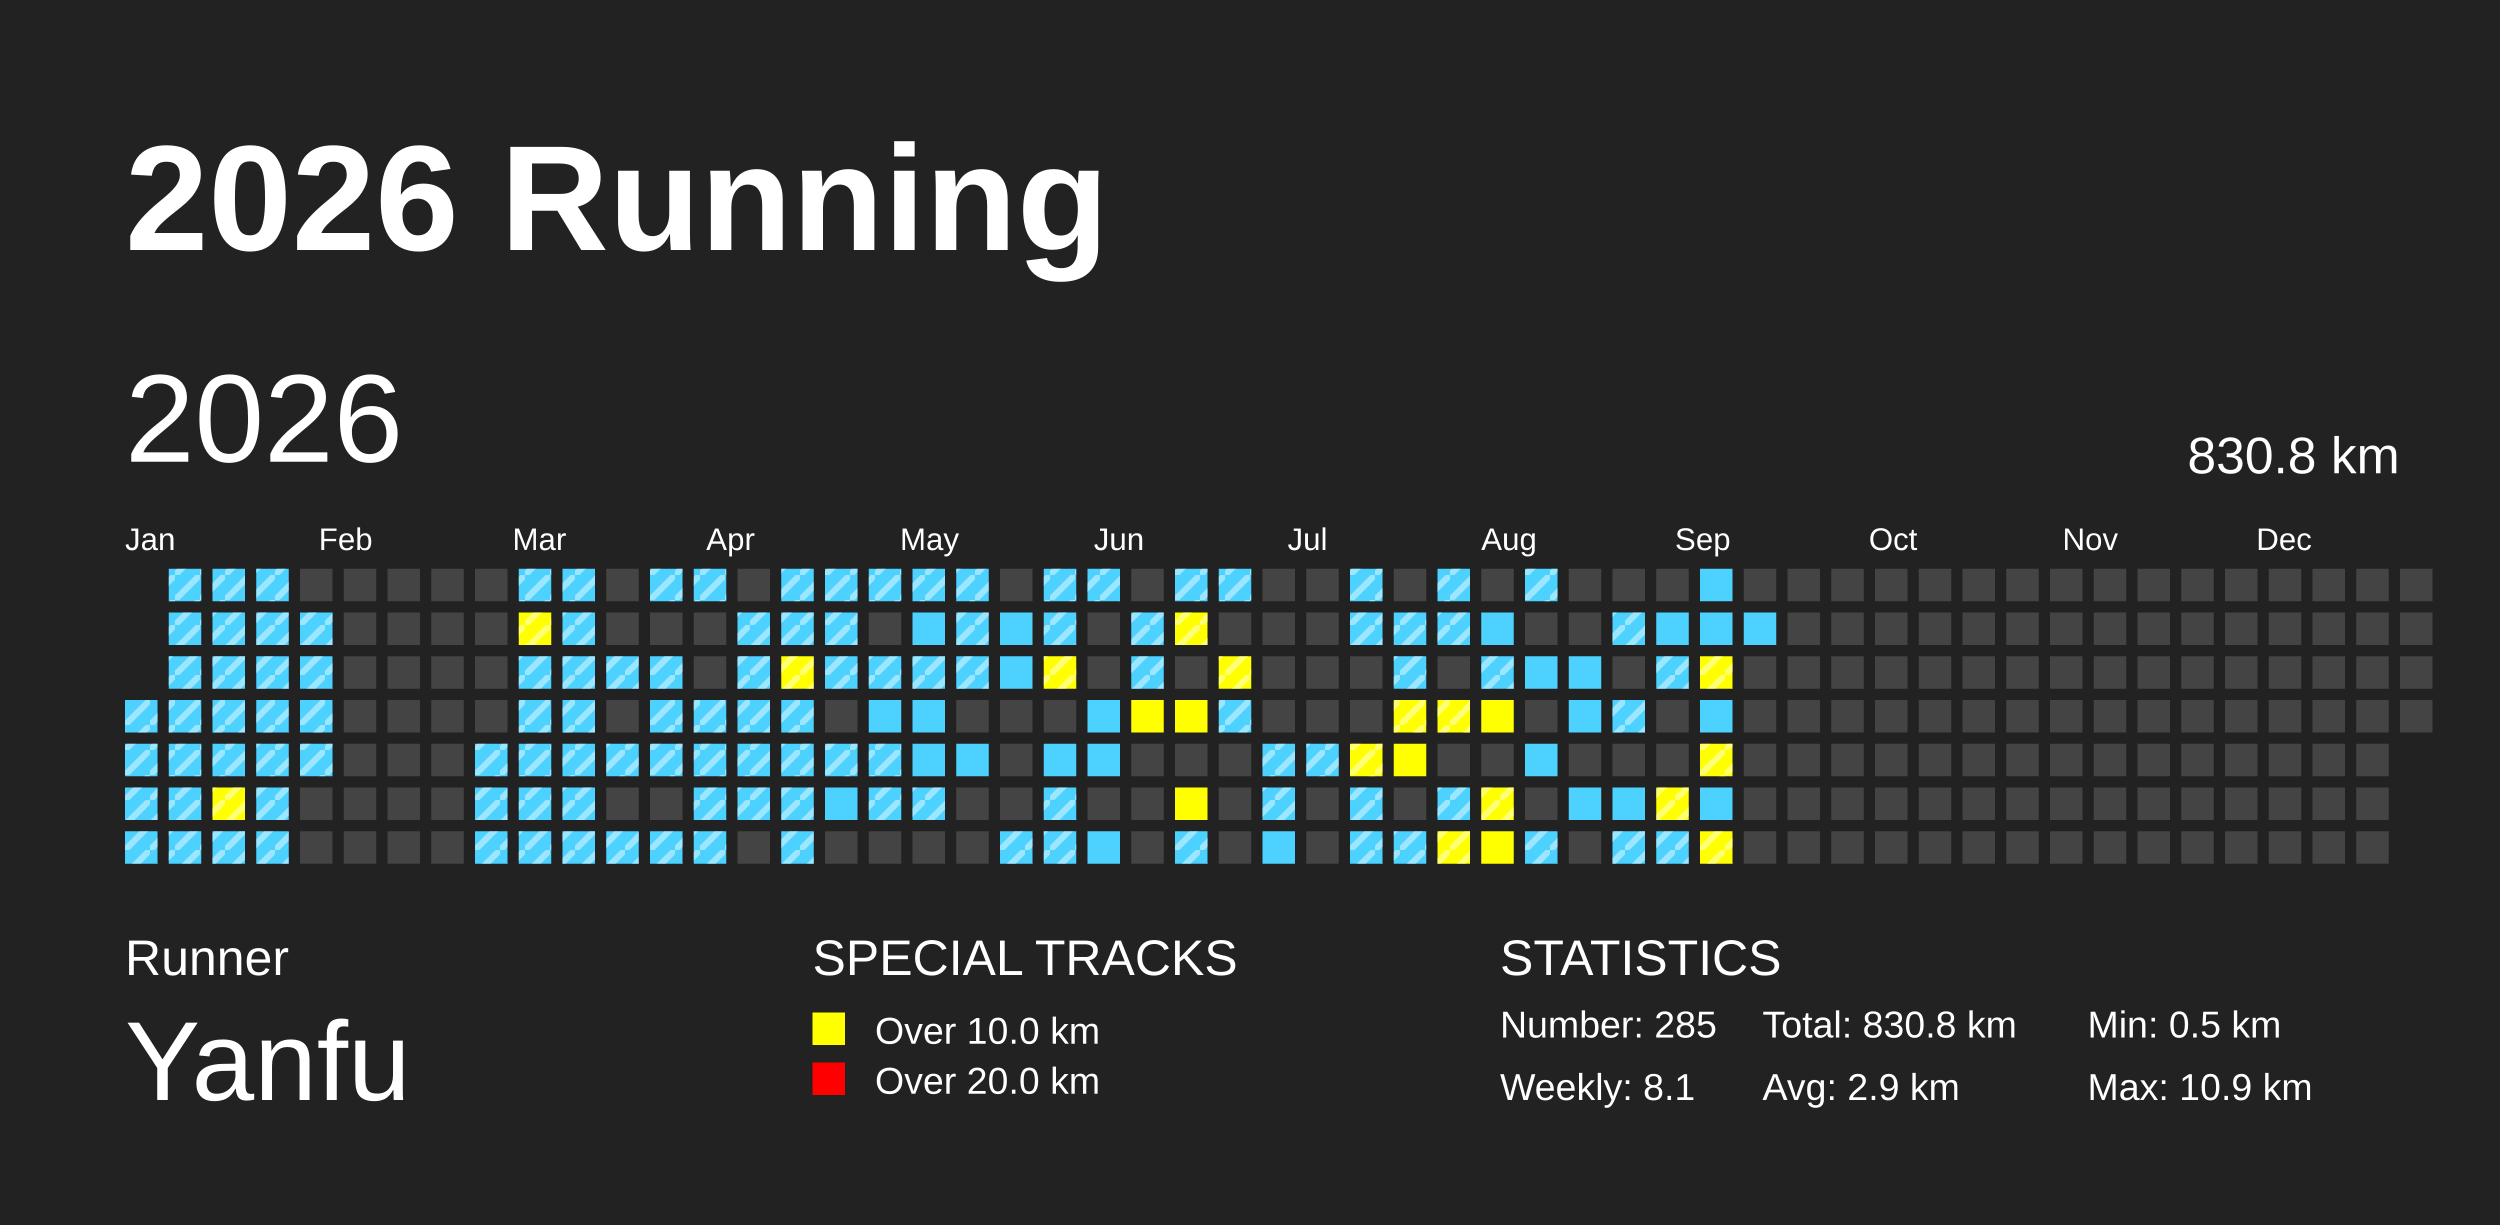
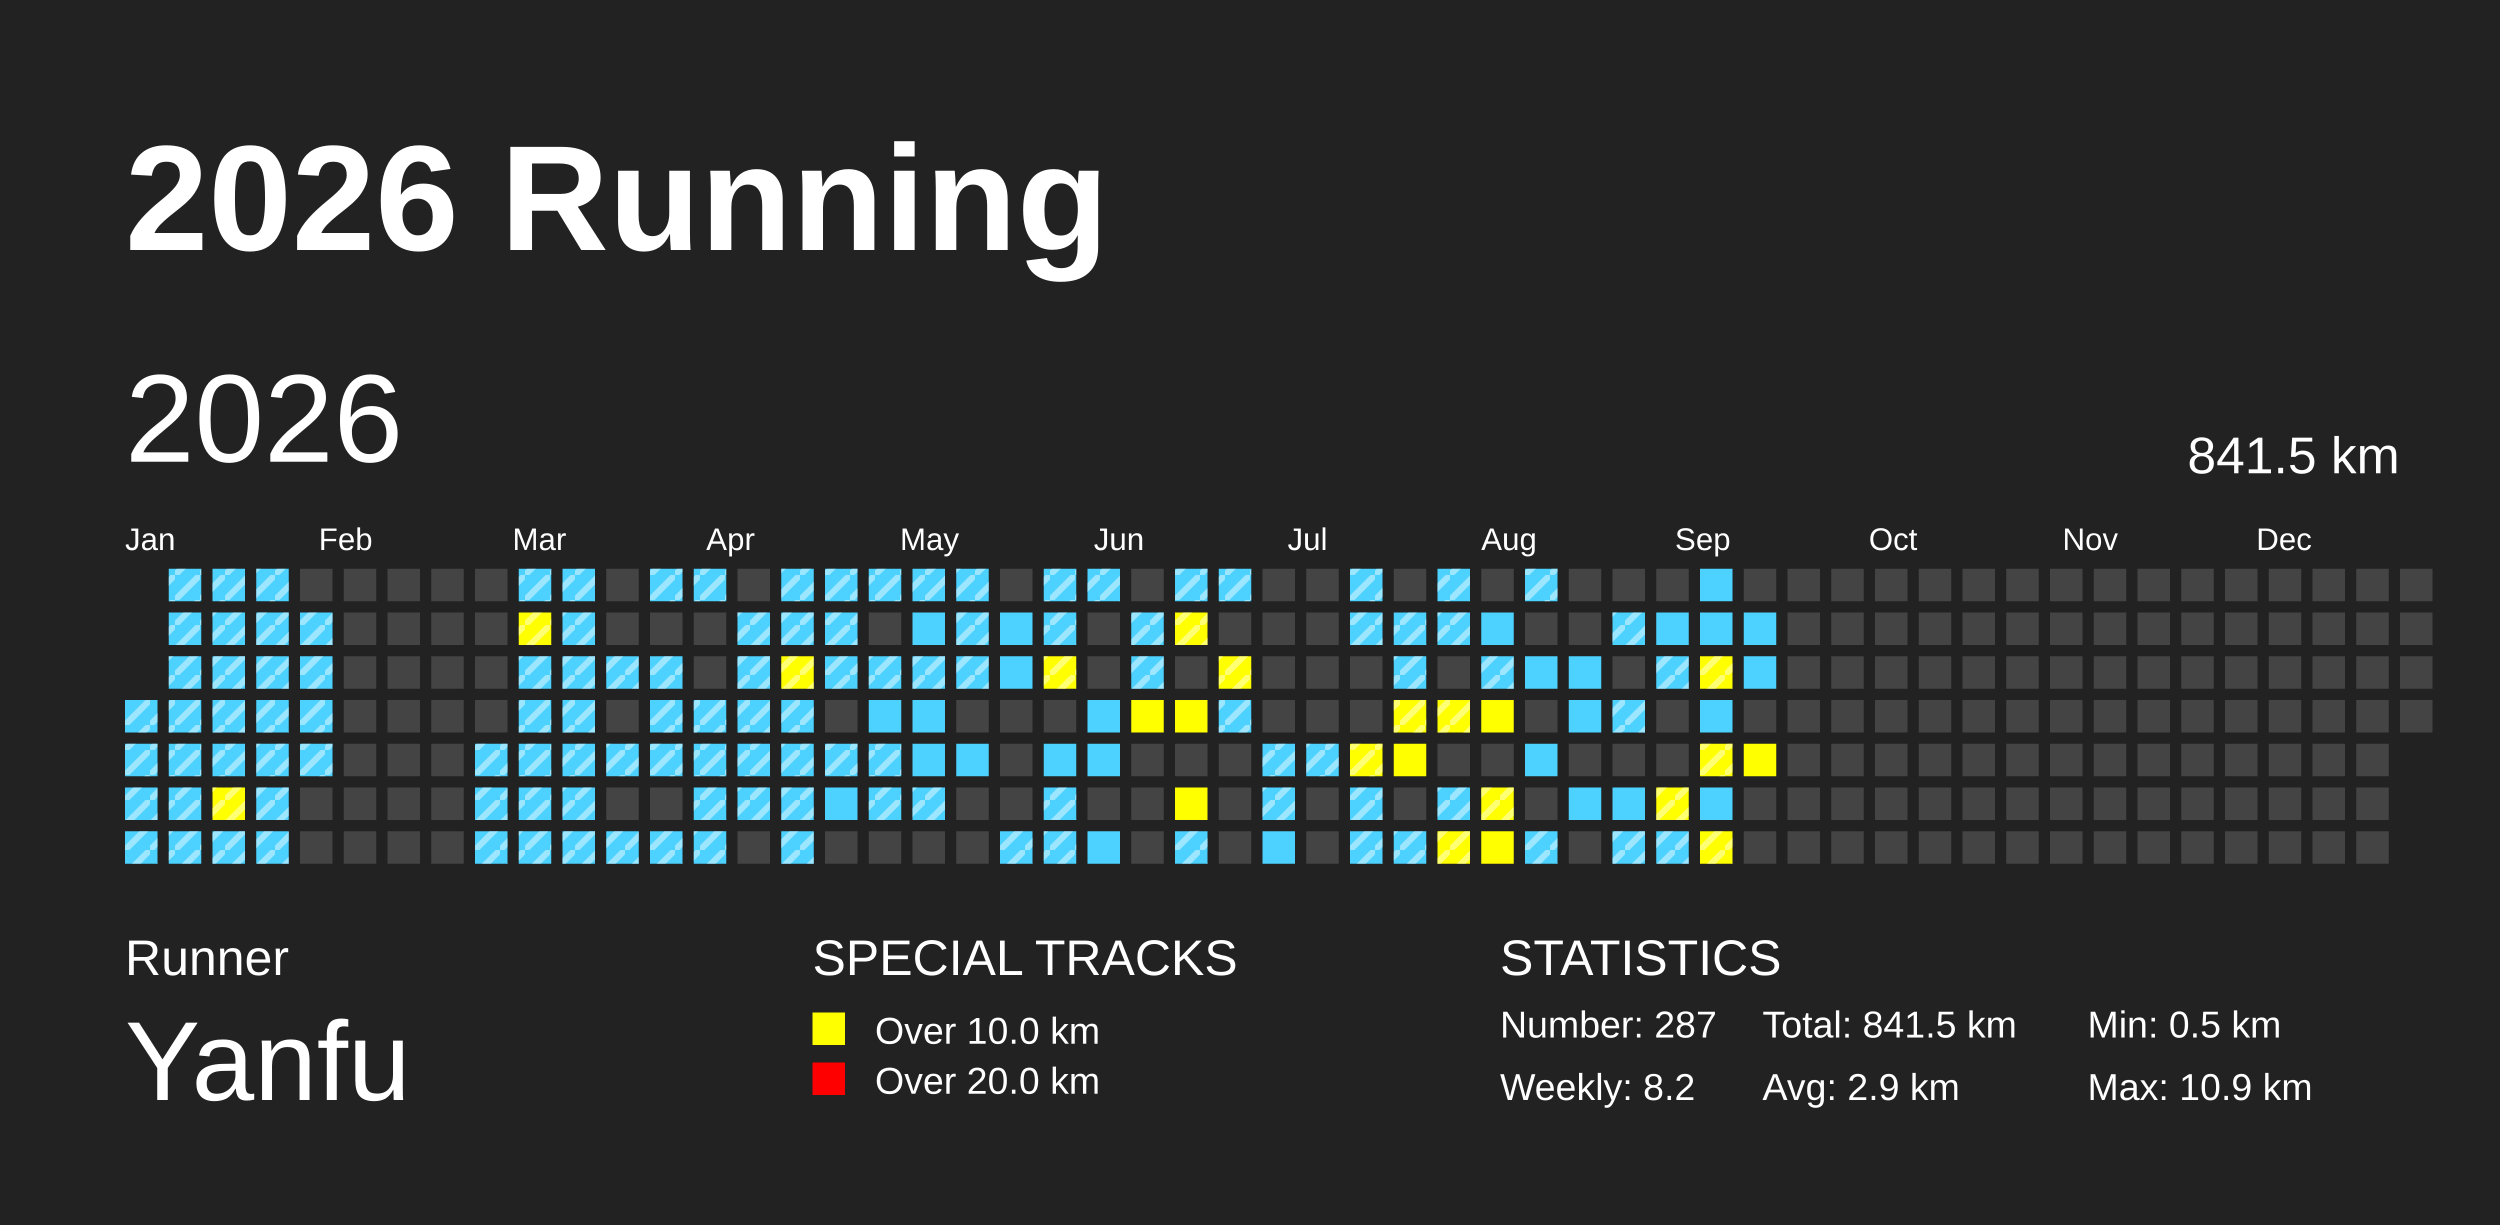
<svg xmlns="http://www.w3.org/2000/svg" baseProfile="full" height="98mm" version="1.1" viewBox="0,0,200,98" width="200mm">
  <defs>
    <pattern height="2" id="indoor-stripe" patternUnits="userSpaceOnUse" width="2">
      <line stroke="white" stroke-opacity="0.45" stroke-width="0.5" x1="0" x2="2" y1="2" y2="0" />
    </pattern>
  </defs>
  <rect fill="#222222" height="98" width="200" x="0" y="0" />
  <text fill="#FFFFFF" style="font-size:12px; font-family:Arial; font-weight:bold;" x="10" y="20">2026 Running</text>
  <text fill="#FFFFFF" style="font-size:4px; font-family:Arial" x="10" y="78">Runner</text>
  <text fill="#FFFFFF" style="font-size:9px; font-family:Arial" x="10" y="88">Yanfu</text>
  <text fill="#FFFFFF" style="font-size:4px; font-family:Arial" x="65" y="78">SPECIAL TRACKS</text>
  <rect fill="yellow" height="2.6" width="2.6" x="65" y="81" />
  <text fill="#FFFFFF" style="font-size:3px; font-family:Arial" x="70" y="83.5">Over 10.0 km</text>
  <rect fill="red" height="2.6" width="2.6" x="65" y="85" />
  <text fill="#FFFFFF" style="font-size:3px; font-family:Arial" x="70" y="87.5">Over 20.0 km</text>
  <text fill="#FFFFFF" style="font-size:4px; font-family:Arial" x="120" y="78">STATISTICS</text>
-   <text fill="#FFFFFF" style="font-size:3px; font-family:Arial" x="120" y="83">Number: 285</text>
-   <text fill="#FFFFFF" style="font-size:3px; font-family:Arial" x="120" y="88">Weekly: 8.1</text>
-   <text fill="#FFFFFF" style="font-size:3px; font-family:Arial" x="141" y="83">Total: 830.8 km</text>
+   <text fill="#FFFFFF" style="font-size:3px; font-family:Arial" x="120" y="83">Number: 287</text>
+   <text fill="#FFFFFF" style="font-size:3px; font-family:Arial" x="120" y="88">Weekly: 8.2</text>
+   <text fill="#FFFFFF" style="font-size:3px; font-family:Arial" x="141" y="83">Total: 841.5 km</text>
  <text fill="#FFFFFF" style="font-size:3px; font-family:Arial" x="141" y="88">Avg: 2.9 km</text>
  <text fill="#FFFFFF" style="font-size:3px; font-family:Arial" x="167" y="83">Min: 0.5 km</text>
  <text fill="#FFFFFF" style="font-size:3px; font-family:Arial" x="167" y="88">Max: 10.9 km</text>
  <text dominant-baseline="hanging" fill="#FFFFFF" style="font-size:10.0px; font-family:Arial;" x="10" y="30">2026</text>
-   <text dominant-baseline="hanging" fill="#FFFFFF" style="font-size:4.125px; font-family:Arial;" x="175" y="35">830.8 km</text>
+   <text dominant-baseline="hanging" fill="#FFFFFF" style="font-size:4.125px; font-family:Arial;" x="175" y="35">841.5 km</text>
  <text fill="#FFFFFF" style="font-size:2.5px; font-family:Arial" x="10.0" y="44">Jan</text>
  <text fill="#FFFFFF" style="font-size:2.5px; font-family:Arial" x="25.5" y="44">Feb</text>
  <text fill="#FFFFFF" style="font-size:2.5px; font-family:Arial" x="41.0" y="44">Mar</text>
  <text fill="#FFFFFF" style="font-size:2.5px; font-family:Arial" x="56.5" y="44">Apr</text>
  <text fill="#FFFFFF" style="font-size:2.5px; font-family:Arial" x="72.0" y="44">May</text>
  <text fill="#FFFFFF" style="font-size:2.5px; font-family:Arial" x="87.5" y="44">Jun</text>
  <text fill="#FFFFFF" style="font-size:2.5px; font-family:Arial" x="103.0" y="44">Jul</text>
  <text fill="#FFFFFF" style="font-size:2.5px; font-family:Arial" x="118.5" y="44">Aug</text>
  <text fill="#FFFFFF" style="font-size:2.5px; font-family:Arial" x="134.0" y="44">Sep</text>
  <text fill="#FFFFFF" style="font-size:2.5px; font-family:Arial" x="149.5" y="44">Oct</text>
  <text fill="#FFFFFF" style="font-size:2.5px; font-family:Arial" x="165.0" y="44">Nov</text>
  <text fill="#FFFFFF" style="font-size:2.5px; font-family:Arial" x="180.5" y="44">Dec</text>
  <rect fill="#4DD2FF" height="2.6" width="2.6" x="10.0" y="56.0" />
  <rect fill="url(#indoor-stripe)" height="2.6" width="2.6" x="10.0" y="56.0" />
  <rect fill="#4DD2FF" height="2.6" width="2.6" x="10.0" y="59.5" />
  <rect fill="url(#indoor-stripe)" height="2.6" width="2.6" x="10.0" y="59.5" />
  <rect fill="#4DD2FF" height="2.6" width="2.6" x="10.0" y="63.0" />
  <rect fill="url(#indoor-stripe)" height="2.6" width="2.6" x="10.0" y="63.0" />
  <rect fill="#4DD2FF" height="2.6" width="2.6" x="10.0" y="66.5" />
  <rect fill="url(#indoor-stripe)" height="2.6" width="2.6" x="10.0" y="66.5" />
  <rect fill="#4DD2FF" height="2.6" width="2.6" x="13.5" y="45.5" />
  <rect fill="url(#indoor-stripe)" height="2.6" width="2.6" x="13.5" y="45.5" />
  <rect fill="#4DD2FF" height="2.6" width="2.6" x="13.5" y="49.0" />
  <rect fill="url(#indoor-stripe)" height="2.6" width="2.6" x="13.5" y="49.0" />
  <rect fill="#4DD2FF" height="2.6" width="2.6" x="13.5" y="52.5" />
  <rect fill="url(#indoor-stripe)" height="2.6" width="2.6" x="13.5" y="52.5" />
  <rect fill="#4DD2FF" height="2.6" width="2.6" x="13.5" y="56.0" />
  <rect fill="url(#indoor-stripe)" height="2.6" width="2.6" x="13.5" y="56.0" />
  <rect fill="#4DD2FF" height="2.6" width="2.6" x="13.5" y="59.5" />
  <rect fill="url(#indoor-stripe)" height="2.6" width="2.6" x="13.5" y="59.5" />
  <rect fill="#4DD2FF" height="2.6" width="2.6" x="13.5" y="63.0" />
  <rect fill="url(#indoor-stripe)" height="2.6" width="2.6" x="13.5" y="63.0" />
  <rect fill="#4DD2FF" height="2.6" width="2.6" x="13.5" y="66.5" />
  <rect fill="url(#indoor-stripe)" height="2.6" width="2.6" x="13.5" y="66.5" />
  <rect fill="#4DD2FF" height="2.6" width="2.6" x="17.0" y="45.5" />
  <rect fill="url(#indoor-stripe)" height="2.6" width="2.6" x="17.0" y="45.5" />
  <rect fill="#4DD2FF" height="2.6" width="2.6" x="17.0" y="49.0" />
  <rect fill="url(#indoor-stripe)" height="2.6" width="2.6" x="17.0" y="49.0" />
  <rect fill="#4DD2FF" height="2.6" width="2.6" x="17.0" y="52.5" />
  <rect fill="url(#indoor-stripe)" height="2.6" width="2.6" x="17.0" y="52.5" />
  <rect fill="#4DD2FF" height="2.6" width="2.6" x="17.0" y="56.0" />
  <rect fill="url(#indoor-stripe)" height="2.6" width="2.6" x="17.0" y="56.0" />
  <rect fill="#4DD2FF" height="2.6" width="2.6" x="17.0" y="59.5" />
  <rect fill="url(#indoor-stripe)" height="2.6" width="2.6" x="17.0" y="59.5" />
  <rect fill="yellow" height="2.6" width="2.6" x="17.0" y="63.0" />
  <rect fill="url(#indoor-stripe)" height="2.6" width="2.6" x="17.0" y="63.0" />
  <rect fill="#4DD2FF" height="2.6" width="2.6" x="17.0" y="66.5" />
  <rect fill="url(#indoor-stripe)" height="2.6" width="2.6" x="17.0" y="66.5" />
  <rect fill="#4DD2FF" height="2.6" width="2.6" x="20.5" y="45.5" />
  <rect fill="url(#indoor-stripe)" height="2.6" width="2.6" x="20.5" y="45.5" />
  <rect fill="#4DD2FF" height="2.6" width="2.6" x="20.5" y="49.0" />
  <rect fill="url(#indoor-stripe)" height="2.6" width="2.6" x="20.5" y="49.0" />
  <rect fill="#4DD2FF" height="2.6" width="2.6" x="20.5" y="52.5" />
  <rect fill="url(#indoor-stripe)" height="2.6" width="2.6" x="20.5" y="52.5" />
  <rect fill="#4DD2FF" height="2.6" width="2.6" x="20.5" y="56.0" />
  <rect fill="url(#indoor-stripe)" height="2.6" width="2.6" x="20.5" y="56.0" />
  <rect fill="#4DD2FF" height="2.6" width="2.6" x="20.5" y="59.5" />
  <rect fill="url(#indoor-stripe)" height="2.6" width="2.6" x="20.5" y="59.5" />
  <rect fill="#4DD2FF" height="2.6" width="2.6" x="20.5" y="63.0" />
  <rect fill="url(#indoor-stripe)" height="2.6" width="2.6" x="20.5" y="63.0" />
  <rect fill="#4DD2FF" height="2.6" width="2.6" x="20.5" y="66.5" />
  <rect fill="url(#indoor-stripe)" height="2.6" width="2.6" x="20.5" y="66.5" />
  <rect fill="#444444" height="2.6" width="2.6" x="24.0" y="45.5" />
  <rect fill="#4DD2FF" height="2.6" width="2.6" x="24.0" y="49.0" />
  <rect fill="url(#indoor-stripe)" height="2.6" width="2.6" x="24.0" y="49.0" />
  <rect fill="#4DD2FF" height="2.6" width="2.6" x="24.0" y="52.5" />
  <rect fill="url(#indoor-stripe)" height="2.6" width="2.6" x="24.0" y="52.5" />
  <rect fill="#4DD2FF" height="2.6" width="2.6" x="24.0" y="56.0" />
  <rect fill="url(#indoor-stripe)" height="2.6" width="2.6" x="24.0" y="56.0" />
  <rect fill="#4DD2FF" height="2.6" width="2.6" x="24.0" y="59.5" />
  <rect fill="url(#indoor-stripe)" height="2.6" width="2.6" x="24.0" y="59.5" />
  <rect fill="#444444" height="2.6" width="2.6" x="24.0" y="63.0" />
  <rect fill="#444444" height="2.6" width="2.6" x="24.0" y="66.5" />
  <rect fill="#444444" height="2.6" width="2.6" x="27.5" y="45.5" />
  <rect fill="#444444" height="2.6" width="2.6" x="27.5" y="49.0" />
  <rect fill="#444444" height="2.6" width="2.6" x="27.5" y="52.5" />
  <rect fill="#444444" height="2.6" width="2.6" x="27.5" y="56.0" />
  <rect fill="#444444" height="2.6" width="2.6" x="27.5" y="59.5" />
  <rect fill="#444444" height="2.6" width="2.6" x="27.5" y="63.0" />
  <rect fill="#444444" height="2.6" width="2.6" x="27.5" y="66.5" />
  <rect fill="#444444" height="2.6" width="2.6" x="31.0" y="45.5" />
  <rect fill="#444444" height="2.6" width="2.6" x="31.0" y="49.0" />
  <rect fill="#444444" height="2.6" width="2.6" x="31.0" y="52.5" />
  <rect fill="#444444" height="2.6" width="2.6" x="31.0" y="56.0" />
  <rect fill="#444444" height="2.6" width="2.6" x="31.0" y="59.5" />
  <rect fill="#444444" height="2.6" width="2.6" x="31.0" y="63.0" />
  <rect fill="#444444" height="2.6" width="2.6" x="31.0" y="66.5" />
  <rect fill="#444444" height="2.6" width="2.6" x="34.5" y="45.5" />
  <rect fill="#444444" height="2.6" width="2.6" x="34.5" y="49.0" />
  <rect fill="#444444" height="2.6" width="2.6" x="34.5" y="52.5" />
  <rect fill="#444444" height="2.6" width="2.6" x="34.5" y="56.0" />
  <rect fill="#444444" height="2.6" width="2.6" x="34.5" y="59.5" />
  <rect fill="#444444" height="2.6" width="2.6" x="34.5" y="63.0" />
  <rect fill="#444444" height="2.6" width="2.6" x="34.5" y="66.5" />
  <rect fill="#444444" height="2.6" width="2.6" x="38.0" y="45.5" />
  <rect fill="#444444" height="2.6" width="2.6" x="38.0" y="49.0" />
  <rect fill="#444444" height="2.6" width="2.6" x="38.0" y="52.5" />
  <rect fill="#444444" height="2.6" width="2.6" x="38.0" y="56.0" />
  <rect fill="#4DD2FF" height="2.6" width="2.6" x="38.0" y="59.5" />
  <rect fill="url(#indoor-stripe)" height="2.6" width="2.6" x="38.0" y="59.5" />
  <rect fill="#4DD2FF" height="2.6" width="2.6" x="38.0" y="63.0" />
  <rect fill="url(#indoor-stripe)" height="2.6" width="2.6" x="38.0" y="63.0" />
  <rect fill="#4DD2FF" height="2.6" width="2.6" x="38.0" y="66.5" />
  <rect fill="url(#indoor-stripe)" height="2.6" width="2.6" x="38.0" y="66.5" />
  <rect fill="#4DD2FF" height="2.6" width="2.6" x="41.5" y="45.5" />
  <rect fill="url(#indoor-stripe)" height="2.6" width="2.6" x="41.5" y="45.5" />
  <rect fill="yellow" height="2.6" width="2.6" x="41.5" y="49.0" />
  <rect fill="url(#indoor-stripe)" height="2.6" width="2.6" x="41.5" y="49.0" />
  <rect fill="#4DD2FF" height="2.6" width="2.6" x="41.5" y="52.5" />
  <rect fill="url(#indoor-stripe)" height="2.6" width="2.6" x="41.5" y="52.5" />
  <rect fill="#4DD2FF" height="2.6" width="2.6" x="41.5" y="56.0" />
  <rect fill="url(#indoor-stripe)" height="2.6" width="2.6" x="41.5" y="56.0" />
  <rect fill="#4DD2FF" height="2.6" width="2.6" x="41.5" y="59.5" />
  <rect fill="url(#indoor-stripe)" height="2.6" width="2.6" x="41.5" y="59.5" />
  <rect fill="#4DD2FF" height="2.6" width="2.6" x="41.5" y="63.0" />
  <rect fill="url(#indoor-stripe)" height="2.6" width="2.6" x="41.5" y="63.0" />
  <rect fill="#4DD2FF" height="2.6" width="2.6" x="41.5" y="66.5" />
  <rect fill="url(#indoor-stripe)" height="2.6" width="2.6" x="41.5" y="66.5" />
  <rect fill="#4DD2FF" height="2.6" width="2.6" x="45.0" y="45.5" />
  <rect fill="url(#indoor-stripe)" height="2.6" width="2.6" x="45.0" y="45.5" />
  <rect fill="#4DD2FF" height="2.6" width="2.6" x="45.0" y="49.0" />
  <rect fill="url(#indoor-stripe)" height="2.6" width="2.6" x="45.0" y="49.0" />
  <rect fill="#4DD2FF" height="2.6" width="2.6" x="45.0" y="52.5" />
  <rect fill="url(#indoor-stripe)" height="2.6" width="2.6" x="45.0" y="52.5" />
  <rect fill="#4DD2FF" height="2.6" width="2.6" x="45.0" y="56.0" />
  <rect fill="url(#indoor-stripe)" height="2.6" width="2.6" x="45.0" y="56.0" />
  <rect fill="#4DD2FF" height="2.6" width="2.6" x="45.0" y="59.5" />
  <rect fill="url(#indoor-stripe)" height="2.6" width="2.6" x="45.0" y="59.5" />
  <rect fill="#4DD2FF" height="2.6" width="2.6" x="45.0" y="63.0" />
  <rect fill="url(#indoor-stripe)" height="2.6" width="2.6" x="45.0" y="63.0" />
  <rect fill="#4DD2FF" height="2.6" width="2.6" x="45.0" y="66.5" />
  <rect fill="url(#indoor-stripe)" height="2.6" width="2.6" x="45.0" y="66.5" />
  <rect fill="#444444" height="2.6" width="2.6" x="48.5" y="45.5" />
  <rect fill="#444444" height="2.6" width="2.6" x="48.5" y="49.0" />
  <rect fill="#4DD2FF" height="2.6" width="2.6" x="48.5" y="52.5" />
  <rect fill="url(#indoor-stripe)" height="2.6" width="2.6" x="48.5" y="52.5" />
  <rect fill="#444444" height="2.6" width="2.6" x="48.5" y="56.0" />
  <rect fill="#4DD2FF" height="2.6" width="2.6" x="48.5" y="59.5" />
  <rect fill="url(#indoor-stripe)" height="2.6" width="2.6" x="48.5" y="59.5" />
  <rect fill="#444444" height="2.6" width="2.6" x="48.5" y="63.0" />
  <rect fill="#4DD2FF" height="2.6" width="2.6" x="48.5" y="66.5" />
  <rect fill="url(#indoor-stripe)" height="2.6" width="2.6" x="48.5" y="66.5" />
  <rect fill="#4DD2FF" height="2.6" width="2.6" x="52.0" y="45.5" />
  <rect fill="url(#indoor-stripe)" height="2.6" width="2.6" x="52.0" y="45.5" />
  <rect fill="#444444" height="2.6" width="2.6" x="52.0" y="49.0" />
  <rect fill="#4DD2FF" height="2.6" width="2.6" x="52.0" y="52.5" />
  <rect fill="url(#indoor-stripe)" height="2.6" width="2.6" x="52.0" y="52.5" />
  <rect fill="#4DD2FF" height="2.6" width="2.6" x="52.0" y="56.0" />
  <rect fill="url(#indoor-stripe)" height="2.6" width="2.6" x="52.0" y="56.0" />
  <rect fill="#4DD2FF" height="2.6" width="2.6" x="52.0" y="59.5" />
  <rect fill="url(#indoor-stripe)" height="2.6" width="2.6" x="52.0" y="59.5" />
  <rect fill="#444444" height="2.6" width="2.6" x="52.0" y="63.0" />
  <rect fill="#4DD2FF" height="2.6" width="2.6" x="52.0" y="66.5" />
  <rect fill="url(#indoor-stripe)" height="2.6" width="2.6" x="52.0" y="66.5" />
  <rect fill="#4DD2FF" height="2.6" width="2.6" x="55.5" y="45.5" />
  <rect fill="url(#indoor-stripe)" height="2.6" width="2.6" x="55.5" y="45.5" />
  <rect fill="#444444" height="2.6" width="2.6" x="55.5" y="49.0" />
  <rect fill="#444444" height="2.6" width="2.6" x="55.5" y="52.5" />
  <rect fill="#4DD2FF" height="2.6" width="2.6" x="55.5" y="56.0" />
  <rect fill="url(#indoor-stripe)" height="2.6" width="2.6" x="55.5" y="56.0" />
  <rect fill="#4DD2FF" height="2.6" width="2.6" x="55.5" y="59.5" />
  <rect fill="url(#indoor-stripe)" height="2.6" width="2.6" x="55.5" y="59.5" />
  <rect fill="#4DD2FF" height="2.6" width="2.6" x="55.5" y="63.0" />
  <rect fill="url(#indoor-stripe)" height="2.6" width="2.6" x="55.5" y="63.0" />
  <rect fill="#4DD2FF" height="2.6" width="2.6" x="55.5" y="66.5" />
  <rect fill="url(#indoor-stripe)" height="2.6" width="2.6" x="55.5" y="66.5" />
  <rect fill="#444444" height="2.6" width="2.6" x="59.0" y="45.5" />
  <rect fill="#4DD2FF" height="2.6" width="2.6" x="59.0" y="49.0" />
  <rect fill="url(#indoor-stripe)" height="2.6" width="2.6" x="59.0" y="49.0" />
  <rect fill="#4DD2FF" height="2.6" width="2.6" x="59.0" y="52.5" />
  <rect fill="url(#indoor-stripe)" height="2.6" width="2.6" x="59.0" y="52.5" />
  <rect fill="#4DD2FF" height="2.6" width="2.6" x="59.0" y="56.0" />
  <rect fill="url(#indoor-stripe)" height="2.6" width="2.6" x="59.0" y="56.0" />
  <rect fill="#4DD2FF" height="2.6" width="2.6" x="59.0" y="59.5" />
  <rect fill="url(#indoor-stripe)" height="2.6" width="2.6" x="59.0" y="59.5" />
  <rect fill="#4DD2FF" height="2.6" width="2.6" x="59.0" y="63.0" />
  <rect fill="url(#indoor-stripe)" height="2.6" width="2.6" x="59.0" y="63.0" />
  <rect fill="#444444" height="2.6" width="2.6" x="59.0" y="66.5" />
  <rect fill="#4DD2FF" height="2.6" width="2.6" x="62.5" y="45.5" />
  <rect fill="url(#indoor-stripe)" height="2.6" width="2.6" x="62.5" y="45.5" />
  <rect fill="#4DD2FF" height="2.6" width="2.6" x="62.5" y="49.0" />
  <rect fill="url(#indoor-stripe)" height="2.6" width="2.6" x="62.5" y="49.0" />
  <rect fill="yellow" height="2.6" width="2.6" x="62.5" y="52.5" />
  <rect fill="url(#indoor-stripe)" height="2.6" width="2.6" x="62.5" y="52.5" />
  <rect fill="#4DD2FF" height="2.6" width="2.6" x="62.5" y="56.0" />
  <rect fill="url(#indoor-stripe)" height="2.6" width="2.6" x="62.5" y="56.0" />
  <rect fill="#4DD2FF" height="2.6" width="2.6" x="62.5" y="59.5" />
  <rect fill="url(#indoor-stripe)" height="2.6" width="2.6" x="62.5" y="59.5" />
  <rect fill="#4DD2FF" height="2.6" width="2.6" x="62.5" y="63.0" />
  <rect fill="url(#indoor-stripe)" height="2.6" width="2.6" x="62.5" y="63.0" />
  <rect fill="#4DD2FF" height="2.6" width="2.6" x="62.5" y="66.5" />
  <rect fill="url(#indoor-stripe)" height="2.6" width="2.6" x="62.5" y="66.5" />
  <rect fill="#4DD2FF" height="2.6" width="2.6" x="66.0" y="45.5" />
  <rect fill="url(#indoor-stripe)" height="2.6" width="2.6" x="66.0" y="45.5" />
  <rect fill="#4DD2FF" height="2.6" width="2.6" x="66.0" y="49.0" />
  <rect fill="url(#indoor-stripe)" height="2.6" width="2.6" x="66.0" y="49.0" />
  <rect fill="#4DD2FF" height="2.6" width="2.6" x="66.0" y="52.5" />
  <rect fill="url(#indoor-stripe)" height="2.6" width="2.6" x="66.0" y="52.5" />
  <rect fill="#444444" height="2.6" width="2.6" x="66.0" y="56.0" />
  <rect fill="#4DD2FF" height="2.6" width="2.6" x="66.0" y="59.5" />
  <rect fill="url(#indoor-stripe)" height="2.6" width="2.6" x="66.0" y="59.5" />
  <rect fill="#4DD2FF" height="2.6" width="2.6" x="66.0" y="63.0" />
  <rect fill="#444444" height="2.6" width="2.6" x="66.0" y="66.5" />
  <rect fill="#4DD2FF" height="2.6" width="2.6" x="69.5" y="45.5" />
  <rect fill="url(#indoor-stripe)" height="2.6" width="2.6" x="69.5" y="45.5" />
  <rect fill="#444444" height="2.6" width="2.6" x="69.5" y="49.0" />
  <rect fill="#4DD2FF" height="2.6" width="2.6" x="69.5" y="52.5" />
  <rect fill="url(#indoor-stripe)" height="2.6" width="2.6" x="69.5" y="52.5" />
  <rect fill="#4DD2FF" height="2.6" width="2.6" x="69.5" y="56.0" />
  <rect fill="#4DD2FF" height="2.6" width="2.6" x="69.5" y="59.5" />
  <rect fill="url(#indoor-stripe)" height="2.6" width="2.6" x="69.5" y="59.5" />
  <rect fill="#4DD2FF" height="2.6" width="2.6" x="69.5" y="63.0" />
  <rect fill="url(#indoor-stripe)" height="2.6" width="2.6" x="69.5" y="63.0" />
  <rect fill="#444444" height="2.6" width="2.6" x="69.5" y="66.5" />
  <rect fill="#4DD2FF" height="2.6" width="2.6" x="73.0" y="45.5" />
  <rect fill="url(#indoor-stripe)" height="2.6" width="2.6" x="73.0" y="45.5" />
  <rect fill="#4DD2FF" height="2.6" width="2.6" x="73.0" y="49.0" />
  <rect fill="#4DD2FF" height="2.6" width="2.6" x="73.0" y="52.5" />
  <rect fill="url(#indoor-stripe)" height="2.6" width="2.6" x="73.0" y="52.5" />
  <rect fill="#4DD2FF" height="2.6" width="2.6" x="73.0" y="56.0" />
  <rect fill="#4DD2FF" height="2.6" width="2.6" x="73.0" y="59.5" />
  <rect fill="#4DD2FF" height="2.6" width="2.6" x="73.0" y="63.0" />
  <rect fill="url(#indoor-stripe)" height="2.6" width="2.6" x="73.0" y="63.0" />
  <rect fill="#444444" height="2.6" width="2.6" x="73.0" y="66.5" />
  <rect fill="#4DD2FF" height="2.6" width="2.6" x="76.5" y="45.5" />
  <rect fill="url(#indoor-stripe)" height="2.6" width="2.6" x="76.5" y="45.5" />
  <rect fill="#4DD2FF" height="2.6" width="2.6" x="76.5" y="49.0" />
  <rect fill="url(#indoor-stripe)" height="2.6" width="2.6" x="76.5" y="49.0" />
  <rect fill="#4DD2FF" height="2.6" width="2.6" x="76.5" y="52.5" />
  <rect fill="url(#indoor-stripe)" height="2.6" width="2.6" x="76.5" y="52.5" />
  <rect fill="#444444" height="2.6" width="2.6" x="76.5" y="56.0" />
  <rect fill="#4DD2FF" height="2.6" width="2.6" x="76.5" y="59.5" />
  <rect fill="#444444" height="2.6" width="2.6" x="76.5" y="63.0" />
  <rect fill="#444444" height="2.6" width="2.6" x="76.5" y="66.5" />
  <rect fill="#444444" height="2.6" width="2.6" x="80.0" y="45.5" />
  <rect fill="#4DD2FF" height="2.6" width="2.6" x="80.0" y="49.0" />
  <rect fill="#4DD2FF" height="2.6" width="2.6" x="80.0" y="52.5" />
  <rect fill="#444444" height="2.6" width="2.6" x="80.0" y="56.0" />
  <rect fill="#444444" height="2.6" width="2.6" x="80.0" y="59.5" />
  <rect fill="#444444" height="2.6" width="2.6" x="80.0" y="63.0" />
  <rect fill="#4DD2FF" height="2.6" width="2.6" x="80.0" y="66.5" />
  <rect fill="url(#indoor-stripe)" height="2.6" width="2.6" x="80.0" y="66.5" />
  <rect fill="#4DD2FF" height="2.6" width="2.6" x="83.5" y="45.5" />
  <rect fill="url(#indoor-stripe)" height="2.6" width="2.6" x="83.5" y="45.5" />
  <rect fill="#4DD2FF" height="2.6" width="2.6" x="83.5" y="49.0" />
  <rect fill="url(#indoor-stripe)" height="2.6" width="2.6" x="83.5" y="49.0" />
  <rect fill="yellow" height="2.6" width="2.6" x="83.5" y="52.5" />
  <rect fill="url(#indoor-stripe)" height="2.6" width="2.6" x="83.5" y="52.5" />
  <rect fill="#444444" height="2.6" width="2.6" x="83.5" y="56.0" />
  <rect fill="#4DD2FF" height="2.6" width="2.6" x="83.5" y="59.5" />
  <rect fill="#4DD2FF" height="2.6" width="2.6" x="83.5" y="63.0" />
  <rect fill="url(#indoor-stripe)" height="2.6" width="2.6" x="83.5" y="63.0" />
  <rect fill="#4DD2FF" height="2.6" width="2.6" x="83.5" y="66.5" />
  <rect fill="url(#indoor-stripe)" height="2.6" width="2.6" x="83.5" y="66.5" />
  <rect fill="#4DD2FF" height="2.6" width="2.6" x="87.0" y="45.5" />
  <rect fill="url(#indoor-stripe)" height="2.6" width="2.6" x="87.0" y="45.5" />
  <rect fill="#444444" height="2.6" width="2.6" x="87.0" y="49.0" />
  <rect fill="#444444" height="2.6" width="2.6" x="87.0" y="52.5" />
  <rect fill="#4DD2FF" height="2.6" width="2.6" x="87.0" y="56.0" />
  <rect fill="#4DD2FF" height="2.6" width="2.6" x="87.0" y="59.5" />
  <rect fill="#444444" height="2.6" width="2.6" x="87.0" y="63.0" />
  <rect fill="#4DD2FF" height="2.6" width="2.6" x="87.0" y="66.5" />
  <rect fill="#444444" height="2.6" width="2.6" x="90.5" y="45.5" />
  <rect fill="#4DD2FF" height="2.6" width="2.6" x="90.5" y="49.0" />
  <rect fill="url(#indoor-stripe)" height="2.6" width="2.6" x="90.5" y="49.0" />
  <rect fill="#4DD2FF" height="2.6" width="2.6" x="90.5" y="52.5" />
  <rect fill="url(#indoor-stripe)" height="2.6" width="2.6" x="90.5" y="52.5" />
  <rect fill="yellow" height="2.6" width="2.6" x="90.5" y="56.0" />
  <rect fill="#444444" height="2.6" width="2.6" x="90.5" y="59.5" />
  <rect fill="#444444" height="2.6" width="2.6" x="90.5" y="63.0" />
  <rect fill="#444444" height="2.6" width="2.6" x="90.5" y="66.5" />
  <rect fill="#4DD2FF" height="2.6" width="2.6" x="94.0" y="45.5" />
  <rect fill="url(#indoor-stripe)" height="2.6" width="2.6" x="94.0" y="45.5" />
  <rect fill="yellow" height="2.6" width="2.6" x="94.0" y="49.0" />
  <rect fill="url(#indoor-stripe)" height="2.6" width="2.6" x="94.0" y="49.0" />
  <rect fill="#444444" height="2.6" width="2.6" x="94.0" y="52.5" />
  <rect fill="yellow" height="2.6" width="2.6" x="94.0" y="56.0" />
  <rect fill="#444444" height="2.6" width="2.6" x="94.0" y="59.5" />
  <rect fill="yellow" height="2.6" width="2.6" x="94.0" y="63.0" />
  <rect fill="#4DD2FF" height="2.6" width="2.6" x="94.0" y="66.5" />
  <rect fill="url(#indoor-stripe)" height="2.6" width="2.6" x="94.0" y="66.5" />
  <rect fill="#4DD2FF" height="2.6" width="2.6" x="97.5" y="45.5" />
  <rect fill="url(#indoor-stripe)" height="2.6" width="2.6" x="97.5" y="45.5" />
  <rect fill="#444444" height="2.6" width="2.6" x="97.5" y="49.0" />
  <rect fill="yellow" height="2.6" width="2.6" x="97.5" y="52.5" />
  <rect fill="url(#indoor-stripe)" height="2.6" width="2.6" x="97.5" y="52.5" />
  <rect fill="#4DD2FF" height="2.6" width="2.6" x="97.5" y="56.0" />
  <rect fill="url(#indoor-stripe)" height="2.6" width="2.6" x="97.5" y="56.0" />
  <rect fill="#444444" height="2.6" width="2.6" x="97.5" y="59.5" />
  <rect fill="#444444" height="2.6" width="2.6" x="97.5" y="63.0" />
  <rect fill="#444444" height="2.6" width="2.6" x="97.5" y="66.5" />
  <rect fill="#444444" height="2.6" width="2.6" x="101.0" y="45.5" />
  <rect fill="#444444" height="2.6" width="2.6" x="101.0" y="49.0" />
  <rect fill="#444444" height="2.6" width="2.6" x="101.0" y="52.5" />
  <rect fill="#444444" height="2.6" width="2.6" x="101.0" y="56.0" />
  <rect fill="#4DD2FF" height="2.6" width="2.6" x="101.0" y="59.5" />
  <rect fill="url(#indoor-stripe)" height="2.6" width="2.6" x="101.0" y="59.5" />
  <rect fill="#4DD2FF" height="2.6" width="2.6" x="101.0" y="63.0" />
  <rect fill="url(#indoor-stripe)" height="2.6" width="2.6" x="101.0" y="63.0" />
  <rect fill="#4DD2FF" height="2.6" width="2.6" x="101.0" y="66.5" />
  <rect fill="#444444" height="2.6" width="2.6" x="104.5" y="45.5" />
  <rect fill="#444444" height="2.6" width="2.6" x="104.5" y="49.0" />
  <rect fill="#444444" height="2.6" width="2.6" x="104.5" y="52.5" />
  <rect fill="#444444" height="2.6" width="2.6" x="104.5" y="56.0" />
  <rect fill="#4DD2FF" height="2.6" width="2.6" x="104.5" y="59.5" />
  <rect fill="url(#indoor-stripe)" height="2.6" width="2.6" x="104.5" y="59.5" />
  <rect fill="#444444" height="2.6" width="2.6" x="104.5" y="63.0" />
  <rect fill="#444444" height="2.6" width="2.6" x="104.5" y="66.5" />
  <rect fill="#4DD2FF" height="2.6" width="2.6" x="108.0" y="45.5" />
  <rect fill="url(#indoor-stripe)" height="2.6" width="2.6" x="108.0" y="45.5" />
  <rect fill="#4DD2FF" height="2.6" width="2.6" x="108.0" y="49.0" />
  <rect fill="url(#indoor-stripe)" height="2.6" width="2.6" x="108.0" y="49.0" />
  <rect fill="#444444" height="2.6" width="2.6" x="108.0" y="52.5" />
  <rect fill="#444444" height="2.6" width="2.6" x="108.0" y="56.0" />
  <rect fill="yellow" height="2.6" width="2.6" x="108.0" y="59.5" />
  <rect fill="url(#indoor-stripe)" height="2.6" width="2.6" x="108.0" y="59.5" />
  <rect fill="#4DD2FF" height="2.6" width="2.6" x="108.0" y="63.0" />
  <rect fill="url(#indoor-stripe)" height="2.6" width="2.6" x="108.0" y="63.0" />
  <rect fill="#4DD2FF" height="2.6" width="2.6" x="108.0" y="66.5" />
  <rect fill="url(#indoor-stripe)" height="2.6" width="2.6" x="108.0" y="66.5" />
  <rect fill="#444444" height="2.6" width="2.6" x="111.5" y="45.5" />
  <rect fill="#4DD2FF" height="2.6" width="2.6" x="111.5" y="49.0" />
  <rect fill="url(#indoor-stripe)" height="2.6" width="2.6" x="111.5" y="49.0" />
  <rect fill="#4DD2FF" height="2.6" width="2.6" x="111.5" y="52.5" />
  <rect fill="url(#indoor-stripe)" height="2.6" width="2.6" x="111.5" y="52.5" />
  <rect fill="yellow" height="2.6" width="2.6" x="111.5" y="56.0" />
  <rect fill="url(#indoor-stripe)" height="2.6" width="2.6" x="111.5" y="56.0" />
  <rect fill="yellow" height="2.6" width="2.6" x="111.5" y="59.5" />
  <rect fill="#444444" height="2.6" width="2.6" x="111.5" y="63.0" />
  <rect fill="#4DD2FF" height="2.6" width="2.6" x="111.5" y="66.5" />
  <rect fill="url(#indoor-stripe)" height="2.6" width="2.6" x="111.5" y="66.5" />
  <rect fill="#4DD2FF" height="2.6" width="2.6" x="115.0" y="45.5" />
  <rect fill="url(#indoor-stripe)" height="2.6" width="2.6" x="115.0" y="45.5" />
  <rect fill="#4DD2FF" height="2.6" width="2.6" x="115.0" y="49.0" />
  <rect fill="url(#indoor-stripe)" height="2.6" width="2.6" x="115.0" y="49.0" />
  <rect fill="#444444" height="2.6" width="2.6" x="115.0" y="52.5" />
  <rect fill="yellow" height="2.6" width="2.6" x="115.0" y="56.0" />
  <rect fill="url(#indoor-stripe)" height="2.6" width="2.6" x="115.0" y="56.0" />
  <rect fill="#444444" height="2.6" width="2.6" x="115.0" y="59.5" />
  <rect fill="#4DD2FF" height="2.6" width="2.6" x="115.0" y="63.0" />
  <rect fill="url(#indoor-stripe)" height="2.6" width="2.6" x="115.0" y="63.0" />
  <rect fill="yellow" height="2.6" width="2.6" x="115.0" y="66.5" />
  <rect fill="url(#indoor-stripe)" height="2.6" width="2.6" x="115.0" y="66.5" />
  <rect fill="#444444" height="2.6" width="2.6" x="118.5" y="45.5" />
  <rect fill="#4DD2FF" height="2.6" width="2.6" x="118.5" y="49.0" />
  <rect fill="#4DD2FF" height="2.6" width="2.6" x="118.5" y="52.5" />
  <rect fill="url(#indoor-stripe)" height="2.6" width="2.6" x="118.5" y="52.5" />
  <rect fill="yellow" height="2.6" width="2.6" x="118.5" y="56.0" />
  <rect fill="#444444" height="2.6" width="2.6" x="118.5" y="59.5" />
  <rect fill="yellow" height="2.6" width="2.6" x="118.5" y="63.0" />
  <rect fill="url(#indoor-stripe)" height="2.6" width="2.6" x="118.5" y="63.0" />
  <rect fill="yellow" height="2.6" width="2.6" x="118.5" y="66.5" />
  <rect fill="#4DD2FF" height="2.6" width="2.6" x="122.0" y="45.5" />
  <rect fill="url(#indoor-stripe)" height="2.6" width="2.6" x="122.0" y="45.5" />
  <rect fill="#444444" height="2.6" width="2.6" x="122.0" y="49.0" />
  <rect fill="#4DD2FF" height="2.6" width="2.6" x="122.0" y="52.5" />
  <rect fill="#444444" height="2.6" width="2.6" x="122.0" y="56.0" />
  <rect fill="#4DD2FF" height="2.6" width="2.6" x="122.0" y="59.5" />
  <rect fill="#444444" height="2.6" width="2.6" x="122.0" y="63.0" />
  <rect fill="#4DD2FF" height="2.6" width="2.6" x="122.0" y="66.5" />
  <rect fill="url(#indoor-stripe)" height="2.6" width="2.6" x="122.0" y="66.5" />
  <rect fill="#444444" height="2.6" width="2.6" x="125.5" y="45.5" />
  <rect fill="#444444" height="2.6" width="2.6" x="125.5" y="49.0" />
  <rect fill="#4DD2FF" height="2.6" width="2.6" x="125.5" y="52.5" />
  <rect fill="#4DD2FF" height="2.6" width="2.6" x="125.5" y="56.0" />
  <rect fill="#444444" height="2.6" width="2.6" x="125.5" y="59.5" />
  <rect fill="#4DD2FF" height="2.6" width="2.6" x="125.5" y="63.0" />
  <rect fill="#444444" height="2.6" width="2.6" x="125.5" y="66.5" />
  <rect fill="#444444" height="2.6" width="2.6" x="129.0" y="45.5" />
  <rect fill="#4DD2FF" height="2.6" width="2.6" x="129.0" y="49.0" />
  <rect fill="url(#indoor-stripe)" height="2.6" width="2.6" x="129.0" y="49.0" />
  <rect fill="#444444" height="2.6" width="2.6" x="129.0" y="52.5" />
  <rect fill="#4DD2FF" height="2.6" width="2.6" x="129.0" y="56.0" />
  <rect fill="url(#indoor-stripe)" height="2.6" width="2.6" x="129.0" y="56.0" />
  <rect fill="#444444" height="2.6" width="2.6" x="129.0" y="59.5" />
  <rect fill="#4DD2FF" height="2.6" width="2.6" x="129.0" y="63.0" />
  <rect fill="#4DD2FF" height="2.6" width="2.6" x="129.0" y="66.5" />
  <rect fill="url(#indoor-stripe)" height="2.6" width="2.6" x="129.0" y="66.5" />
  <rect fill="#444444" height="2.6" width="2.6" x="132.5" y="45.5" />
  <rect fill="#4DD2FF" height="2.6" width="2.6" x="132.5" y="49.0" />
  <rect fill="#4DD2FF" height="2.6" width="2.6" x="132.5" y="52.5" />
  <rect fill="url(#indoor-stripe)" height="2.6" width="2.6" x="132.5" y="52.5" />
  <rect fill="#444444" height="2.6" width="2.6" x="132.5" y="56.0" />
  <rect fill="#444444" height="2.6" width="2.6" x="132.5" y="59.5" />
  <rect fill="yellow" height="2.6" width="2.6" x="132.5" y="63.0" />
  <rect fill="url(#indoor-stripe)" height="2.6" width="2.6" x="132.5" y="63.0" />
  <rect fill="#4DD2FF" height="2.6" width="2.6" x="132.5" y="66.5" />
  <rect fill="url(#indoor-stripe)" height="2.6" width="2.6" x="132.5" y="66.5" />
  <rect fill="#4DD2FF" height="2.6" width="2.6" x="136.0" y="45.5" />
  <rect fill="#4DD2FF" height="2.6" width="2.6" x="136.0" y="49.0" />
  <rect fill="yellow" height="2.6" width="2.6" x="136.0" y="52.5" />
  <rect fill="url(#indoor-stripe)" height="2.6" width="2.6" x="136.0" y="52.5" />
  <rect fill="#4DD2FF" height="2.6" width="2.6" x="136.0" y="56.0" />
  <rect fill="yellow" height="2.6" width="2.6" x="136.0" y="59.5" />
  <rect fill="url(#indoor-stripe)" height="2.6" width="2.6" x="136.0" y="59.5" />
  <rect fill="#4DD2FF" height="2.6" width="2.6" x="136.0" y="63.0" />
  <rect fill="yellow" height="2.6" width="2.6" x="136.0" y="66.5" />
  <rect fill="url(#indoor-stripe)" height="2.6" width="2.6" x="136.0" y="66.5" />
  <rect fill="#444444" height="2.6" width="2.6" x="139.5" y="45.5" />
  <rect fill="#4DD2FF" height="2.6" width="2.6" x="139.5" y="49.0" />
-   <rect fill="#444444" height="2.6" width="2.6" x="139.5" y="52.5" />
+   <rect fill="#4DD2FF" height="2.6" width="2.6" x="139.5" y="52.5" />
  <rect fill="#444444" height="2.6" width="2.6" x="139.5" y="56.0" />
-   <rect fill="#444444" height="2.6" width="2.6" x="139.5" y="59.5" />
+   <rect fill="yellow" height="2.6" width="2.6" x="139.5" y="59.5" />
  <rect fill="#444444" height="2.6" width="2.6" x="139.5" y="63.0" />
  <rect fill="#444444" height="2.6" width="2.6" x="139.5" y="66.5" />
  <rect fill="#444444" height="2.6" width="2.6" x="143.0" y="45.5" />
  <rect fill="#444444" height="2.6" width="2.6" x="143.0" y="49.0" />
  <rect fill="#444444" height="2.6" width="2.6" x="143.0" y="52.5" />
  <rect fill="#444444" height="2.6" width="2.6" x="143.0" y="56.0" />
  <rect fill="#444444" height="2.6" width="2.6" x="143.0" y="59.5" />
  <rect fill="#444444" height="2.6" width="2.6" x="143.0" y="63.0" />
  <rect fill="#444444" height="2.6" width="2.6" x="143.0" y="66.5" />
  <rect fill="#444444" height="2.6" width="2.6" x="146.5" y="45.5" />
  <rect fill="#444444" height="2.6" width="2.6" x="146.5" y="49.0" />
  <rect fill="#444444" height="2.6" width="2.6" x="146.5" y="52.5" />
  <rect fill="#444444" height="2.6" width="2.6" x="146.5" y="56.0" />
  <rect fill="#444444" height="2.6" width="2.6" x="146.5" y="59.5" />
  <rect fill="#444444" height="2.6" width="2.6" x="146.5" y="63.0" />
  <rect fill="#444444" height="2.6" width="2.6" x="146.5" y="66.5" />
  <rect fill="#444444" height="2.6" width="2.6" x="150.0" y="45.5" />
  <rect fill="#444444" height="2.6" width="2.6" x="150.0" y="49.0" />
  <rect fill="#444444" height="2.6" width="2.6" x="150.0" y="52.5" />
  <rect fill="#444444" height="2.6" width="2.6" x="150.0" y="56.0" />
  <rect fill="#444444" height="2.6" width="2.6" x="150.0" y="59.5" />
  <rect fill="#444444" height="2.6" width="2.6" x="150.0" y="63.0" />
  <rect fill="#444444" height="2.6" width="2.6" x="150.0" y="66.5" />
  <rect fill="#444444" height="2.6" width="2.6" x="153.5" y="45.5" />
  <rect fill="#444444" height="2.6" width="2.6" x="153.5" y="49.0" />
  <rect fill="#444444" height="2.6" width="2.6" x="153.5" y="52.5" />
  <rect fill="#444444" height="2.6" width="2.6" x="153.5" y="56.0" />
  <rect fill="#444444" height="2.6" width="2.6" x="153.5" y="59.5" />
  <rect fill="#444444" height="2.6" width="2.6" x="153.5" y="63.0" />
  <rect fill="#444444" height="2.6" width="2.6" x="153.5" y="66.5" />
  <rect fill="#444444" height="2.6" width="2.6" x="157.0" y="45.5" />
  <rect fill="#444444" height="2.6" width="2.6" x="157.0" y="49.0" />
  <rect fill="#444444" height="2.6" width="2.6" x="157.0" y="52.5" />
  <rect fill="#444444" height="2.6" width="2.6" x="157.0" y="56.0" />
  <rect fill="#444444" height="2.6" width="2.6" x="157.0" y="59.5" />
  <rect fill="#444444" height="2.6" width="2.6" x="157.0" y="63.0" />
  <rect fill="#444444" height="2.6" width="2.6" x="157.0" y="66.5" />
  <rect fill="#444444" height="2.6" width="2.6" x="160.5" y="45.5" />
  <rect fill="#444444" height="2.6" width="2.6" x="160.5" y="49.0" />
  <rect fill="#444444" height="2.6" width="2.6" x="160.5" y="52.5" />
  <rect fill="#444444" height="2.6" width="2.6" x="160.5" y="56.0" />
  <rect fill="#444444" height="2.6" width="2.6" x="160.5" y="59.5" />
  <rect fill="#444444" height="2.6" width="2.6" x="160.5" y="63.0" />
  <rect fill="#444444" height="2.6" width="2.6" x="160.5" y="66.5" />
  <rect fill="#444444" height="2.6" width="2.6" x="164.0" y="45.5" />
  <rect fill="#444444" height="2.6" width="2.6" x="164.0" y="49.0" />
  <rect fill="#444444" height="2.6" width="2.6" x="164.0" y="52.5" />
  <rect fill="#444444" height="2.6" width="2.6" x="164.0" y="56.0" />
  <rect fill="#444444" height="2.6" width="2.6" x="164.0" y="59.5" />
  <rect fill="#444444" height="2.6" width="2.6" x="164.0" y="63.0" />
  <rect fill="#444444" height="2.6" width="2.6" x="164.0" y="66.5" />
  <rect fill="#444444" height="2.6" width="2.6" x="167.5" y="45.5" />
  <rect fill="#444444" height="2.6" width="2.6" x="167.5" y="49.0" />
  <rect fill="#444444" height="2.6" width="2.6" x="167.5" y="52.5" />
  <rect fill="#444444" height="2.6" width="2.6" x="167.5" y="56.0" />
  <rect fill="#444444" height="2.6" width="2.6" x="167.5" y="59.5" />
  <rect fill="#444444" height="2.6" width="2.6" x="167.5" y="63.0" />
  <rect fill="#444444" height="2.6" width="2.6" x="167.5" y="66.5" />
  <rect fill="#444444" height="2.6" width="2.6" x="171.0" y="45.5" />
  <rect fill="#444444" height="2.6" width="2.6" x="171.0" y="49.0" />
  <rect fill="#444444" height="2.6" width="2.6" x="171.0" y="52.5" />
  <rect fill="#444444" height="2.6" width="2.6" x="171.0" y="56.0" />
  <rect fill="#444444" height="2.6" width="2.6" x="171.0" y="59.5" />
  <rect fill="#444444" height="2.6" width="2.6" x="171.0" y="63.0" />
  <rect fill="#444444" height="2.6" width="2.6" x="171.0" y="66.5" />
  <rect fill="#444444" height="2.6" width="2.6" x="174.5" y="45.5" />
  <rect fill="#444444" height="2.6" width="2.6" x="174.5" y="49.0" />
  <rect fill="#444444" height="2.6" width="2.6" x="174.5" y="52.5" />
  <rect fill="#444444" height="2.6" width="2.6" x="174.5" y="56.0" />
  <rect fill="#444444" height="2.6" width="2.6" x="174.5" y="59.5" />
  <rect fill="#444444" height="2.6" width="2.6" x="174.5" y="63.0" />
  <rect fill="#444444" height="2.6" width="2.6" x="174.5" y="66.5" />
  <rect fill="#444444" height="2.6" width="2.6" x="178.0" y="45.5" />
  <rect fill="#444444" height="2.6" width="2.6" x="178.0" y="49.0" />
  <rect fill="#444444" height="2.6" width="2.6" x="178.0" y="52.5" />
  <rect fill="#444444" height="2.6" width="2.6" x="178.0" y="56.0" />
  <rect fill="#444444" height="2.6" width="2.6" x="178.0" y="59.5" />
  <rect fill="#444444" height="2.6" width="2.6" x="178.0" y="63.0" />
  <rect fill="#444444" height="2.6" width="2.6" x="178.0" y="66.5" />
  <rect fill="#444444" height="2.6" width="2.6" x="181.5" y="45.5" />
  <rect fill="#444444" height="2.6" width="2.6" x="181.5" y="49.0" />
  <rect fill="#444444" height="2.6" width="2.6" x="181.5" y="52.5" />
  <rect fill="#444444" height="2.6" width="2.6" x="181.5" y="56.0" />
  <rect fill="#444444" height="2.6" width="2.6" x="181.5" y="59.5" />
  <rect fill="#444444" height="2.6" width="2.6" x="181.5" y="63.0" />
  <rect fill="#444444" height="2.6" width="2.6" x="181.5" y="66.5" />
  <rect fill="#444444" height="2.6" width="2.6" x="185.0" y="45.5" />
  <rect fill="#444444" height="2.6" width="2.6" x="185.0" y="49.0" />
  <rect fill="#444444" height="2.6" width="2.6" x="185.0" y="52.5" />
  <rect fill="#444444" height="2.6" width="2.6" x="185.0" y="56.0" />
  <rect fill="#444444" height="2.6" width="2.6" x="185.0" y="59.5" />
  <rect fill="#444444" height="2.6" width="2.6" x="185.0" y="63.0" />
  <rect fill="#444444" height="2.6" width="2.6" x="185.0" y="66.5" />
  <rect fill="#444444" height="2.6" width="2.6" x="188.5" y="45.5" />
  <rect fill="#444444" height="2.6" width="2.6" x="188.5" y="49.0" />
  <rect fill="#444444" height="2.6" width="2.6" x="188.5" y="52.5" />
  <rect fill="#444444" height="2.6" width="2.6" x="188.5" y="56.0" />
  <rect fill="#444444" height="2.6" width="2.6" x="188.5" y="59.5" />
  <rect fill="#444444" height="2.6" width="2.6" x="188.5" y="63.0" />
  <rect fill="#444444" height="2.6" width="2.6" x="188.5" y="66.5" />
  <rect fill="#444444" height="2.6" width="2.6" x="192.0" y="45.5" />
  <rect fill="#444444" height="2.6" width="2.6" x="192.0" y="49.0" />
  <rect fill="#444444" height="2.6" width="2.6" x="192.0" y="52.5" />
  <rect fill="#444444" height="2.6" width="2.6" x="192.0" y="56.0" />
</svg>
